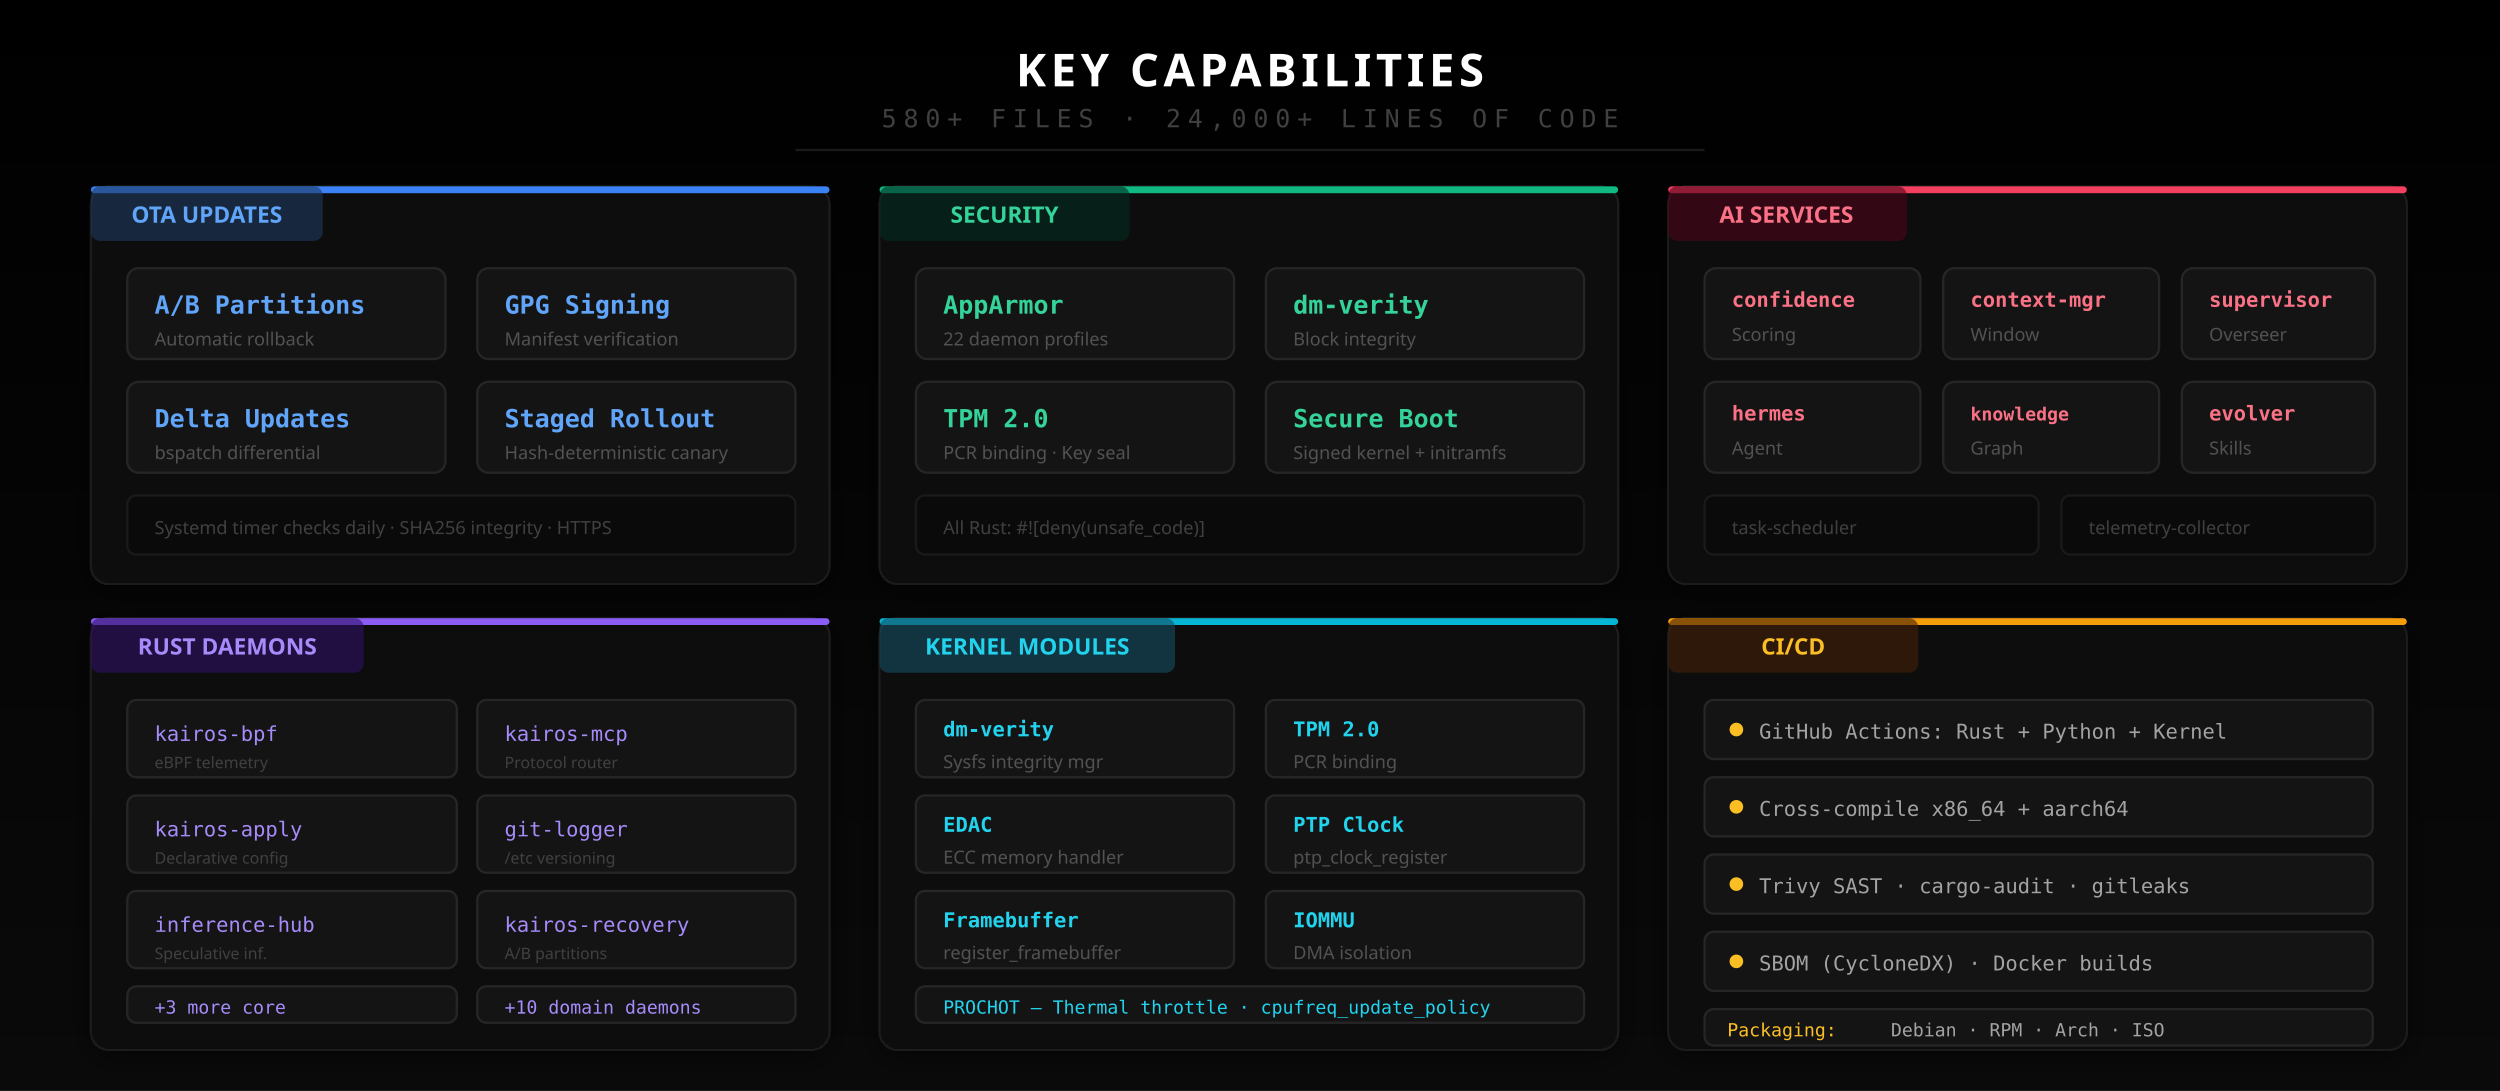
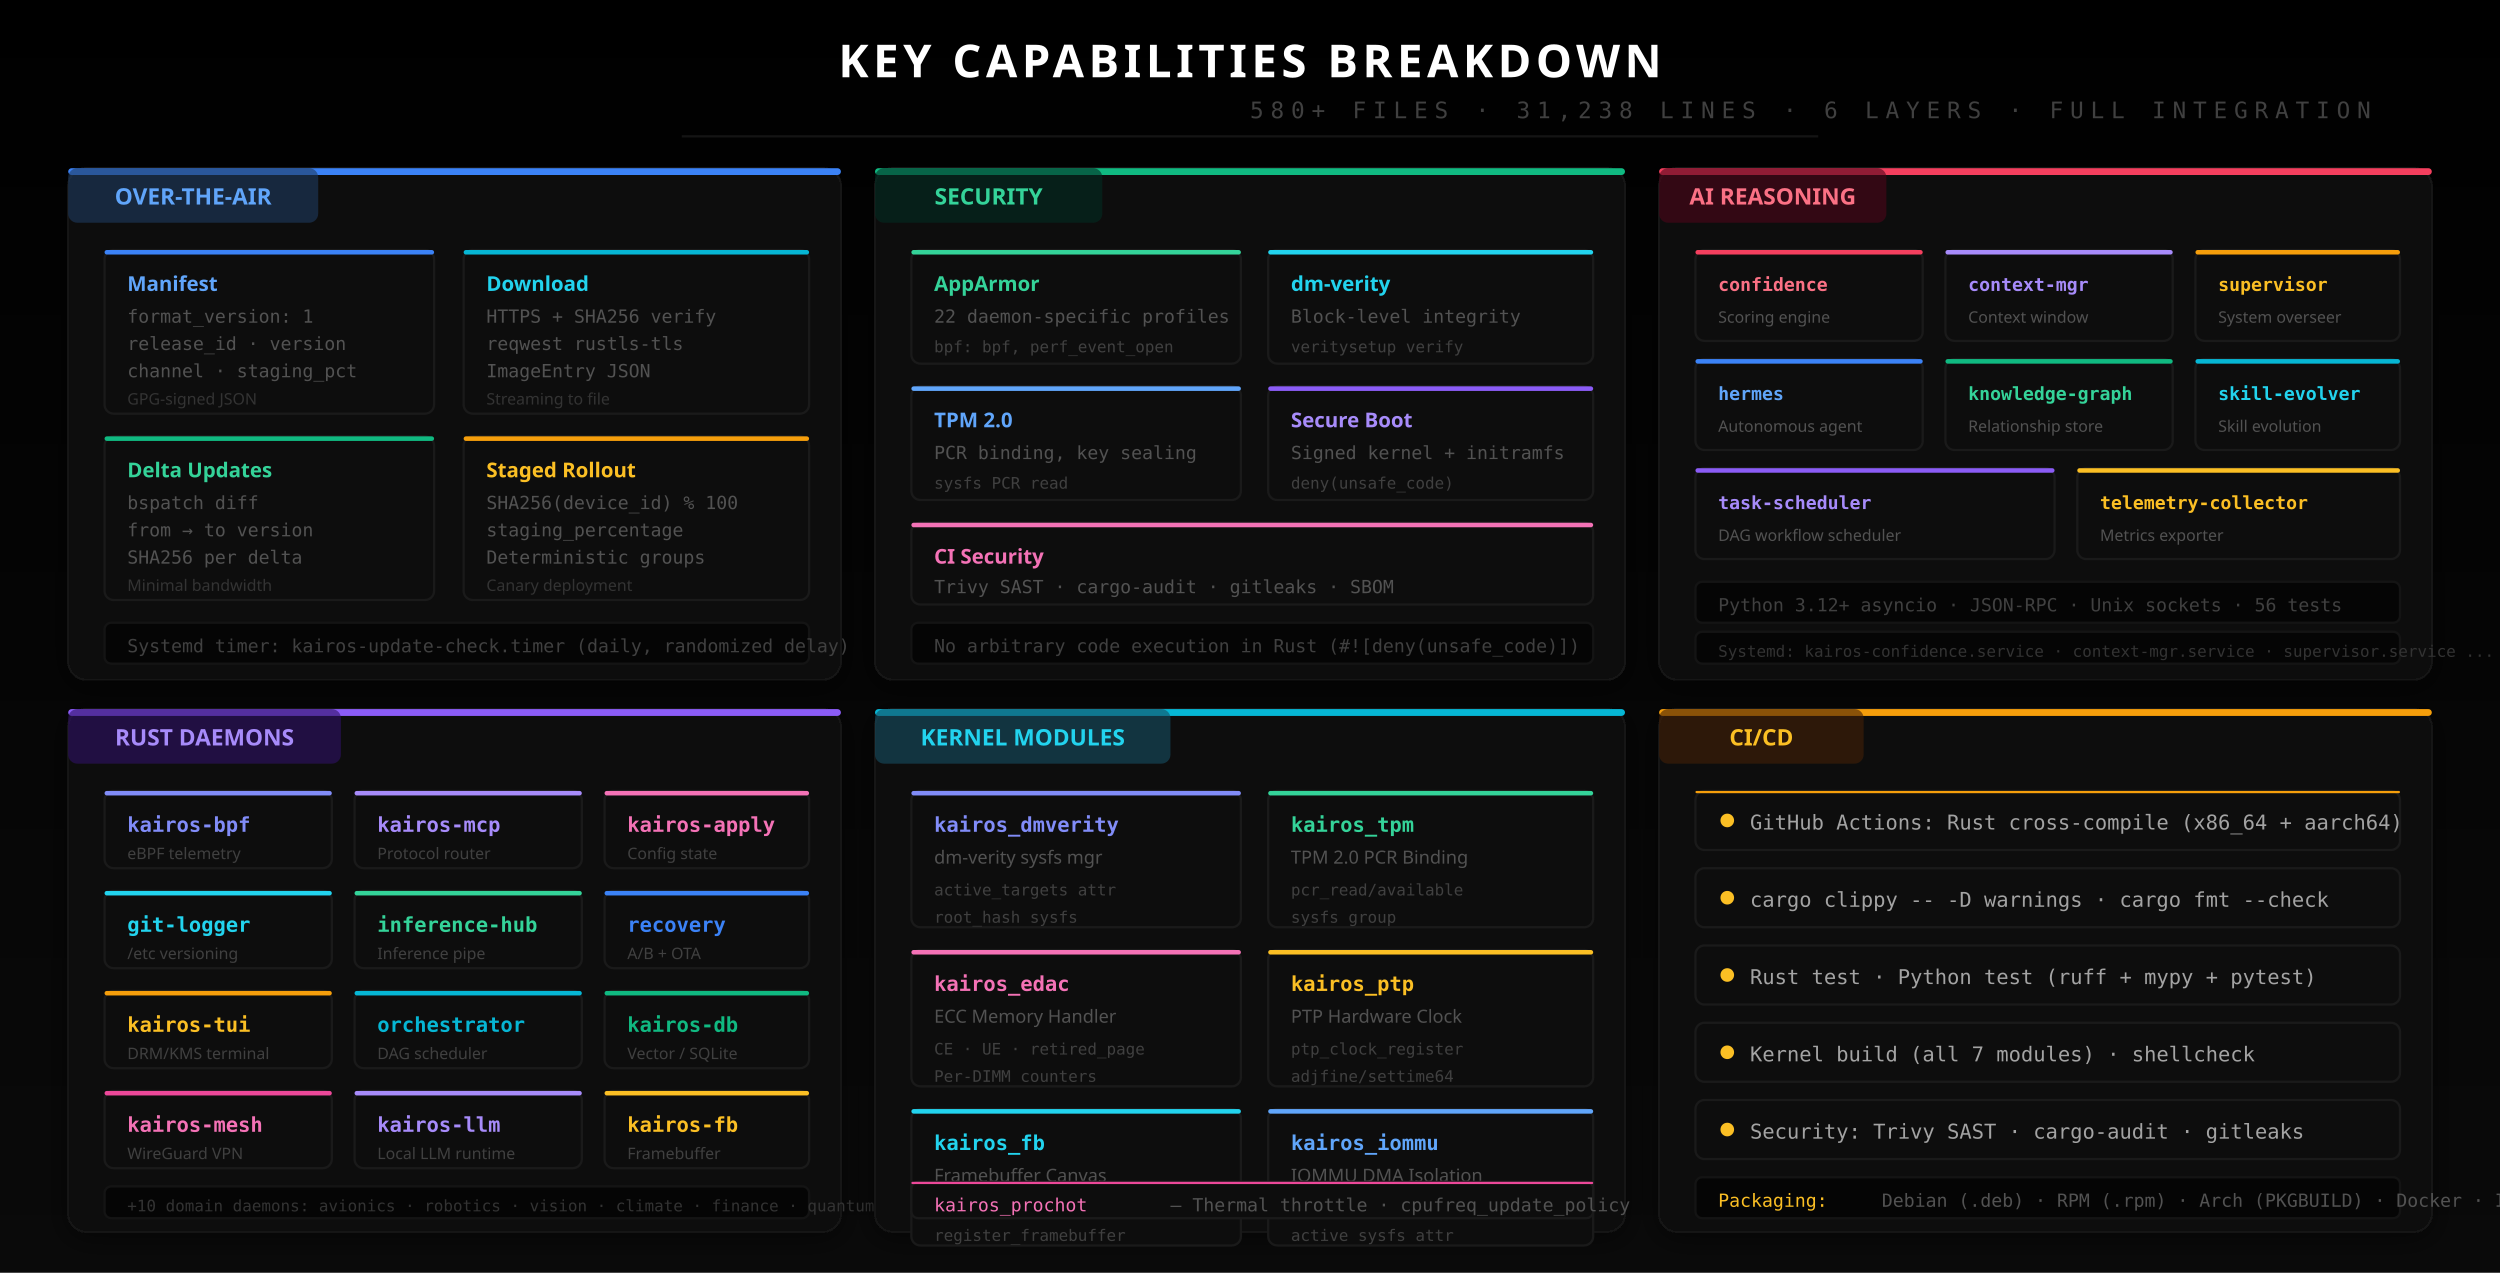
- <svg xmlns="http://www.w3.org/2000/svg" viewBox="0 0 1100 480" width="1100" height="480">
+ <svg xmlns="http://www.w3.org/2000/svg" viewBox="0 0 1100 560" width="1100" height="560">
  <defs>
    <linearGradient id="bg" x1="0" y1="0" x2="0" y2="1">
      <stop offset="0%" stop-color="#000000" />
      <stop offset="100%" stop-color="#0a0a0a" />
    </linearGradient>
-     <linearGradient id="blue" x1="0" y1="0" x2="1" y2="1">
-       <stop offset="0%" stop-color="#3b82f6" />
-       <stop offset="100%" stop-color="#2563eb" />
-     </linearGradient>
-     <linearGradient id="purple" x1="0" y1="0" x2="1" y2="1">
-       <stop offset="0%" stop-color="#8b5cf6" />
-       <stop offset="100%" stop-color="#7c3aed" />
-     </linearGradient>
-     <linearGradient id="green" x1="0" y1="0" x2="1" y2="1">
-       <stop offset="0%" stop-color="#10b981" />
-       <stop offset="100%" stop-color="#059669" />
-     </linearGradient>
-     <linearGradient id="amber" x1="0" y1="0" x2="1" y2="1">
-       <stop offset="0%" stop-color="#f59e0b" />
-       <stop offset="100%" stop-color="#d97706" />
-     </linearGradient>
-     <linearGradient id="rose" x1="0" y1="0" x2="1" y2="1">
-       <stop offset="0%" stop-color="#f43f5e" />
-       <stop offset="100%" stop-color="#e11d48" />
-     </linearGradient>
-     <linearGradient id="cyan" x1="0" y1="0" x2="1" y2="1">
-       <stop offset="0%" stop-color="#06b6d4" />
-       <stop offset="100%" stop-color="#0891b2" />
-     </linearGradient>
    <filter id="shadow">
      <feDropShadow dx="0" dy="2" stdDeviation="6" flood-color="#000" flood-opacity="0.5" />
    </filter>
  </defs>
-   <rect width="1100" height="480" rx="0" fill="url(#bg)" />
-   <text x="550" y="38" text-anchor="middle" font-family="system-ui, sans-serif" font-size="20" font-weight="800" fill="#ffffff" letter-spacing="2">KEY CAPABILITIES</text>
-   <text x="550" y="56" text-anchor="middle" font-family="monospace" font-size="11" fill="#404040" letter-spacing="3">580+ FILES · 24,000+ LINES OF CODE</text>
-   <line x1="350" y1="66" x2="750" y2="66" stroke="#1a1a1a" stroke-width="1" />
-   <rect x="40" y="82" width="325" height="175" rx="8" fill="#0d0d0d" stroke="#1a1a1a" stroke-width="1" filter="url(#shadow)" />
-   <rect x="40" y="82" width="325" height="3" rx="1.5" fill="#3b82f6" />
-   <rect x="40" y="82" width="102" height="24" rx="4" fill="#1e3a5f" opacity="0.6" />
-   <text x="91" y="98" text-anchor="middle" font-family="system-ui" font-size="10" font-weight="700" fill="#60a5fa">OTA UPDATES</text>
-   <rect x="56" y="118" width="140" height="40" rx="5" fill="#141414" stroke="#262626" stroke-width="1" />
-   <text x="68" y="138" font-family="monospace" font-size="11" font-weight="700" fill="#60a5fa">A/B Partitions</text>
-   <text x="68" y="152" font-family="system-ui" font-size="8" fill="#525252">Automatic rollback</text>
-   <rect x="210" y="118" width="140" height="40" rx="5" fill="#141414" stroke="#262626" stroke-width="1" />
-   <text x="222" y="138" font-family="monospace" font-size="11" font-weight="700" fill="#60a5fa">GPG Signing</text>
-   <text x="222" y="152" font-family="system-ui" font-size="8" fill="#525252">Manifest verification</text>
-   <rect x="56" y="168" width="140" height="40" rx="5" fill="#141414" stroke="#262626" stroke-width="1" />
-   <text x="68" y="188" font-family="monospace" font-size="11" font-weight="700" fill="#60a5fa">Delta Updates</text>
-   <text x="68" y="202" font-family="system-ui" font-size="8" fill="#525252">bspatch differential</text>
-   <rect x="210" y="168" width="140" height="40" rx="5" fill="#141414" stroke="#262626" stroke-width="1" />
-   <text x="222" y="188" font-family="monospace" font-size="11" font-weight="700" fill="#60a5fa">Staged Rollout</text>
-   <text x="222" y="202" font-family="system-ui" font-size="8" fill="#525252">Hash-deterministic canary</text>
-   <rect x="56" y="218" width="294" height="26" rx="4" fill="#0a0a0a" stroke="#1a1a1a" stroke-width="1" />
-   <text x="68" y="235" font-family="system-ui" font-size="8" fill="#404040">Systemd timer checks daily · SHA256 integrity · HTTPS</text>
-   <rect x="387" y="82" width="325" height="175" rx="8" fill="#0d0d0d" stroke="#1a1a1a" stroke-width="1" filter="url(#shadow)" />
-   <rect x="387" y="82" width="325" height="3" rx="1.5" fill="#10b981" />
-   <rect x="387" y="82" width="110" height="24" rx="4" fill="#022c22" opacity="0.6" />
-   <text x="442" y="98" text-anchor="middle" font-family="system-ui" font-size="10" font-weight="700" fill="#34d399">SECURITY</text>
-   <rect x="403" y="118" width="140" height="40" rx="5" fill="#141414" stroke="#262626" stroke-width="1" />
-   <text x="415" y="138" font-family="monospace" font-size="11" font-weight="700" fill="#34d399">AppArmor</text>
-   <text x="415" y="152" font-family="system-ui" font-size="8" fill="#525252">22 daemon profiles</text>
-   <rect x="557" y="118" width="140" height="40" rx="5" fill="#141414" stroke="#262626" stroke-width="1" />
-   <text x="569" y="138" font-family="monospace" font-size="11" font-weight="700" fill="#34d399">dm-verity</text>
-   <text x="569" y="152" font-family="system-ui" font-size="8" fill="#525252">Block integrity</text>
-   <rect x="403" y="168" width="140" height="40" rx="5" fill="#141414" stroke="#262626" stroke-width="1" />
-   <text x="415" y="188" font-family="monospace" font-size="11" font-weight="700" fill="#34d399">TPM 2.0</text>
-   <text x="415" y="202" font-family="system-ui" font-size="8" fill="#525252">PCR binding · Key seal</text>
-   <rect x="557" y="168" width="140" height="40" rx="5" fill="#141414" stroke="#262626" stroke-width="1" />
-   <text x="569" y="188" font-family="monospace" font-size="11" font-weight="700" fill="#34d399">Secure Boot</text>
-   <text x="569" y="202" font-family="system-ui" font-size="8" fill="#525252">Signed kernel + initramfs</text>
-   <rect x="403" y="218" width="294" height="26" rx="4" fill="#0a0a0a" stroke="#1a1a1a" stroke-width="1" />
-   <text x="415" y="235" font-family="system-ui" font-size="8" fill="#404040">All Rust: #![deny(unsafe_code)]</text>
-   <rect x="734" y="82" width="325" height="175" rx="8" fill="#0d0d0d" stroke="#1a1a1a" stroke-width="1" filter="url(#shadow)" />
-   <rect x="734" y="82" width="325" height="3" rx="1.5" fill="#f43f5e" />
-   <rect x="734" y="82" width="105" height="24" rx="4" fill="#4c0519" opacity="0.6" />
-   <text x="786" y="98" text-anchor="middle" font-family="system-ui" font-size="10" font-weight="700" fill="#fb7185">AI SERVICES</text>
-   <rect x="750" y="118" width="95" height="40" rx="5" fill="#141414" stroke="#262626" stroke-width="1" />
-   <text x="762" y="135" font-family="monospace" font-size="9" font-weight="700" fill="#fb7185">confidence</text>
-   <text x="762" y="150" font-family="system-ui" font-size="8" fill="#525252">Scoring</text>
-   <rect x="855" y="118" width="95" height="40" rx="5" fill="#141414" stroke="#262626" stroke-width="1" />
-   <text x="867" y="135" font-family="monospace" font-size="9" font-weight="700" fill="#fb7185">context-mgr</text>
-   <text x="867" y="150" font-family="system-ui" font-size="8" fill="#525252">Window</text>
-   <rect x="960" y="118" width="85" height="40" rx="5" fill="#141414" stroke="#262626" stroke-width="1" />
-   <text x="972" y="135" font-family="monospace" font-size="9" font-weight="700" fill="#fb7185">supervisor</text>
-   <text x="972" y="150" font-family="system-ui" font-size="8" fill="#525252">Overseer</text>
-   <rect x="750" y="168" width="95" height="40" rx="5" fill="#141414" stroke="#262626" stroke-width="1" />
-   <text x="762" y="185" font-family="monospace" font-size="9" font-weight="700" fill="#fb7185">hermes</text>
-   <text x="762" y="200" font-family="system-ui" font-size="8" fill="#525252">Agent</text>
-   <rect x="855" y="168" width="95" height="40" rx="5" fill="#141414" stroke="#262626" stroke-width="1" />
-   <text x="867" y="185" font-family="monospace" font-size="8" font-weight="700" fill="#fb7185">knowledge</text>
-   <text x="867" y="200" font-family="system-ui" font-size="8" fill="#525252">Graph</text>
-   <rect x="960" y="168" width="85" height="40" rx="5" fill="#141414" stroke="#262626" stroke-width="1" />
-   <text x="972" y="185" font-family="monospace" font-size="9" font-weight="700" fill="#fb7185">evolver</text>
-   <text x="972" y="200" font-family="system-ui" font-size="8" fill="#525252">Skills</text>
-   <rect x="750" y="218" width="147" height="26" rx="4" fill="#0a0a0a" stroke="#1a1a1a" stroke-width="1" />
-   <text x="762" y="235" font-family="system-ui" font-size="8" fill="#404040">task-scheduler</text>
-   <rect x="907" y="218" width="138" height="26" rx="4" fill="#0a0a0a" stroke="#1a1a1a" stroke-width="1" />
-   <text x="919" y="235" font-family="system-ui" font-size="8" fill="#404040">telemetry-collector</text>
-   <rect x="40" y="272" width="325" height="190" rx="8" fill="#0d0d0d" stroke="#1a1a1a" stroke-width="1" filter="url(#shadow)" />
-   <rect x="40" y="272" width="325" height="3" rx="1.5" fill="#8b5cf6" />
-   <rect x="40" y="272" width="120" height="24" rx="4" fill="#2e1065" opacity="0.6" />
-   <text x="100" y="288" text-anchor="middle" font-family="system-ui" font-size="10" font-weight="700" fill="#a78bfa">RUST DAEMONS</text>
-   <g>
-     <rect x="56" y="308" width="145" height="34" rx="4" fill="#141414" stroke="#262626" stroke-width="1" />
-     <text x="68" y="326" font-family="monospace" font-size="9" fill="#a78bfa">kairos-bpf</text>
-     <text x="68" y="338" font-family="system-ui" font-size="7" fill="#404040">eBPF telemetry</text>
-     <rect x="210" y="308" width="140" height="34" rx="4" fill="#141414" stroke="#262626" stroke-width="1" />
-     <text x="222" y="326" font-family="monospace" font-size="9" fill="#a78bfa">kairos-mcp</text>
-     <text x="222" y="338" font-family="system-ui" font-size="7" fill="#404040">Protocol router</text>
-     <rect x="56" y="350" width="145" height="34" rx="4" fill="#141414" stroke="#262626" stroke-width="1" />
-     <text x="68" y="368" font-family="monospace" font-size="9" fill="#a78bfa">kairos-apply</text>
-     <text x="68" y="380" font-family="system-ui" font-size="7" fill="#404040">Declarative config</text>
-     <rect x="210" y="350" width="140" height="34" rx="4" fill="#141414" stroke="#262626" stroke-width="1" />
-     <text x="222" y="368" font-family="monospace" font-size="9" fill="#a78bfa">git-logger</text>
-     <text x="222" y="380" font-family="system-ui" font-size="7" fill="#404040">/etc versioning</text>
-     <rect x="56" y="392" width="145" height="34" rx="4" fill="#141414" stroke="#262626" stroke-width="1" />
-     <text x="68" y="410" font-family="monospace" font-size="9" fill="#a78bfa">inference-hub</text>
-     <text x="68" y="422" font-family="system-ui" font-size="7" fill="#404040">Speculative inf.</text>
-     <rect x="210" y="392" width="140" height="34" rx="4" fill="#141414" stroke="#262626" stroke-width="1" />
-     <text x="222" y="410" font-family="monospace" font-size="9" fill="#a78bfa">kairos-recovery</text>
-     <text x="222" y="422" font-family="system-ui" font-size="7" fill="#404040">A/B partitions</text>
-     <rect x="56" y="434" width="145" height="16" rx="4" fill="#141414" stroke="#262626" stroke-width="1" />
-     <text x="68" y="446" font-family="monospace" font-size="8" fill="#a78bfa">+3 more core</text>
-     <rect x="210" y="434" width="140" height="16" rx="4" fill="#141414" stroke="#262626" stroke-width="1" />
-     <text x="222" y="446" font-family="monospace" font-size="8" fill="#a78bfa">+10 domain daemons</text>
-   </g>
-   <rect x="387" y="272" width="325" height="190" rx="8" fill="#0d0d0d" stroke="#1a1a1a" stroke-width="1" filter="url(#shadow)" />
-   <rect x="387" y="272" width="325" height="3" rx="1.5" fill="#06b6d4" />
-   <rect x="387" y="272" width="130" height="24" rx="4" fill="#164e63" opacity="0.6" />
-   <text x="452" y="288" text-anchor="middle" font-family="system-ui" font-size="10" font-weight="700" fill="#22d3ee">KERNEL MODULES</text>
-   <g>
-     <rect x="403" y="308" width="140" height="34" rx="4" fill="#141414" stroke="#262626" stroke-width="1" />
-     <text x="415" y="324" font-family="monospace" font-size="9" font-weight="700" fill="#22d3ee">dm-verity</text>
-     <text x="415" y="338" font-family="system-ui" font-size="8" fill="#525252">Sysfs integrity mgr</text>
-     <rect x="557" y="308" width="140" height="34" rx="4" fill="#141414" stroke="#262626" stroke-width="1" />
-     <text x="569" y="324" font-family="monospace" font-size="9" font-weight="700" fill="#22d3ee">TPM 2.0</text>
-     <text x="569" y="338" font-family="system-ui" font-size="8" fill="#525252">PCR binding</text>
-     <rect x="403" y="350" width="140" height="34" rx="4" fill="#141414" stroke="#262626" stroke-width="1" />
-     <text x="415" y="366" font-family="monospace" font-size="9" font-weight="700" fill="#22d3ee">EDAC</text>
-     <text x="415" y="380" font-family="system-ui" font-size="8" fill="#525252">ECC memory handler</text>
-     <rect x="557" y="350" width="140" height="34" rx="4" fill="#141414" stroke="#262626" stroke-width="1" />
-     <text x="569" y="366" font-family="monospace" font-size="9" font-weight="700" fill="#22d3ee">PTP Clock</text>
-     <text x="569" y="380" font-family="system-ui" font-size="8" fill="#525252">ptp_clock_register</text>
-     <rect x="403" y="392" width="140" height="34" rx="4" fill="#141414" stroke="#262626" stroke-width="1" />
-     <text x="415" y="408" font-family="monospace" font-size="9" font-weight="700" fill="#22d3ee">Framebuffer</text>
-     <text x="415" y="422" font-family="system-ui" font-size="8" fill="#525252">register_framebuffer</text>
-     <rect x="557" y="392" width="140" height="34" rx="4" fill="#141414" stroke="#262626" stroke-width="1" />
-     <text x="569" y="408" font-family="monospace" font-size="9" font-weight="700" fill="#22d3ee">IOMMU</text>
-     <text x="569" y="422" font-family="system-ui" font-size="8" fill="#525252">DMA isolation</text>
-     <rect x="403" y="434" width="294" height="16" rx="4" fill="#141414" stroke="#262626" stroke-width="1" />
-     <text x="415" y="446" font-family="monospace" font-size="8" fill="#22d3ee">PROCHOT — Thermal throttle · cpufreq_update_policy</text>
-   </g>
-   <rect x="734" y="272" width="325" height="190" rx="8" fill="#0d0d0d" stroke="#1a1a1a" stroke-width="1" filter="url(#shadow)" />
-   <rect x="734" y="272" width="325" height="3" rx="1.5" fill="#f59e0b" />
-   <rect x="734" y="272" width="110" height="24" rx="4" fill="#422006" opacity="0.6" />
-   <text x="789" y="288" text-anchor="middle" font-family="system-ui" font-size="10" font-weight="700" fill="#fbbf24">CI/CD</text>
-   <g>
-     <rect x="750" y="308" width="294" height="26" rx="4" fill="#141414" stroke="#262626" stroke-width="1" />
-     <circle cx="764" cy="321" r="3" fill="#fbbf24" />
-     <text x="774" y="325" font-family="monospace" font-size="9" fill="#a3a3a3">GitHub Actions: Rust + Python + Kernel</text>
-     <rect x="750" y="342" width="294" height="26" rx="4" fill="#141414" stroke="#262626" stroke-width="1" />
-     <circle cx="764" cy="355" r="3" fill="#fbbf24" />
-     <text x="774" y="359" font-family="monospace" font-size="9" fill="#a3a3a3">Cross-compile x86_64 + aarch64</text>
-     <rect x="750" y="376" width="294" height="26" rx="4" fill="#141414" stroke="#262626" stroke-width="1" />
-     <circle cx="764" cy="389" r="3" fill="#fbbf24" />
-     <text x="774" y="393" font-family="monospace" font-size="9" fill="#a3a3a3">Trivy SAST · cargo-audit · gitleaks</text>
-     <rect x="750" y="410" width="294" height="26" rx="4" fill="#141414" stroke="#262626" stroke-width="1" />
-     <circle cx="764" cy="423" r="3" fill="#fbbf24" />
-     <text x="774" y="427" font-family="monospace" font-size="9" fill="#a3a3a3">SBOM (CycloneDX) · Docker builds</text>
-     <rect x="750" y="444" width="294" height="16" rx="4" fill="#141414" stroke="#262626" stroke-width="1" />
-     <text x="760" y="456" font-family="monospace" font-size="8" fill="#fbbf24">Packaging:</text>
-     <text x="832" y="456" font-family="monospace" font-size="8" fill="#a3a3a3">Debian · RPM · Arch · ISO</text>
+   <rect width="1100" height="560" fill="url(#bg)" />
+   <text x="550" y="34" text-anchor="middle" font-family="system-ui, sans-serif" font-size="20" font-weight="800" fill="#ffffff" letter-spacing="2">KEY CAPABILITIES BREAKDOWN</text>
+   <text x="550" y="52" font-family="monospace" font-size="10" fill="#404040" letter-spacing="3">580+ FILES · 31,238 LINES · 6 LAYERS · FULL INTEGRATION</text>
+   <line x1="300" y1="60" x2="800" y2="60" stroke="#141414" stroke-width="1" />
+   <rect x="30" y="74" width="340" height="225" rx="8" fill="#0a0a0a" stroke="#141414" stroke-width="1" filter="url(#shadow)" />
+   <rect x="30" y="74" width="340" height="3" rx="1.5" fill="#3b82f6" />
+   <rect x="30" y="74" width="110" height="24" rx="4" fill="#1e3a5f" opacity="0.6" />
+   <text x="85" y="90" text-anchor="middle" font-family="system-ui" font-size="10" font-weight="700" fill="#60a5fa">OVER-THE-AIR</text>
+   <g>
+     <rect x="46" y="110" width="145" height="72" rx="4" fill="#0d0d0d" stroke="#1a1a1a" stroke-width="1" />
+     <rect x="46" y="110" width="145" height="2" rx="1" fill="#3b82f6" />
+     <text x="56" y="128" font-family="system-ui" font-size="9" font-weight="700" fill="#60a5fa">Manifest</text>
+     <text x="56" y="142" font-family="monospace" font-size="8" fill="#525252">format_version: 1</text>
+     <text x="56" y="154" font-family="monospace" font-size="8" fill="#525252">release_id · version</text>
+     <text x="56" y="166" font-family="monospace" font-size="8" fill="#525252">channel · staging_pct</text>
+     <text x="56" y="178" font-family="system-ui" font-size="7" fill="#333">GPG-signed JSON</text>
+     <rect x="204" y="110" width="152" height="72" rx="4" fill="#0d0d0d" stroke="#1a1a1a" stroke-width="1" />
+     <rect x="204" y="110" width="152" height="2" rx="1" fill="#06b6d4" />
+     <text x="214" y="128" font-family="system-ui" font-size="9" font-weight="700" fill="#22d3ee">Download</text>
+     <text x="214" y="142" font-family="monospace" font-size="8" fill="#525252">HTTPS + SHA256 verify</text>
+     <text x="214" y="154" font-family="monospace" font-size="8" fill="#525252">reqwest rustls-tls</text>
+     <text x="214" y="166" font-family="monospace" font-size="8" fill="#525252">ImageEntry JSON</text>
+     <text x="214" y="178" font-family="system-ui" font-size="7" fill="#333">Streaming to file</text>
+     <rect x="46" y="192" width="145" height="72" rx="4" fill="#0d0d0d" stroke="#1a1a1a" stroke-width="1" />
+     <rect x="46" y="192" width="145" height="2" rx="1" fill="#10b981" />
+     <text x="56" y="210" font-family="system-ui" font-size="9" font-weight="700" fill="#34d399">Delta Updates</text>
+     <text x="56" y="224" font-family="monospace" font-size="8" fill="#525252">bspatch diff</text>
+     <text x="56" y="236" font-family="monospace" font-size="8" fill="#525252">from → to version</text>
+     <text x="56" y="248" font-family="monospace" font-size="8" fill="#525252">SHA256 per delta</text>
+     <text x="56" y="260" font-family="system-ui" font-size="7" fill="#333">Minimal bandwidth</text>
+     <rect x="204" y="192" width="152" height="72" rx="4" fill="#0d0d0d" stroke="#1a1a1a" stroke-width="1" />
+     <rect x="204" y="192" width="152" height="2" rx="1" fill="#f59e0b" />
+     <text x="214" y="210" font-family="system-ui" font-size="9" font-weight="700" fill="#fbbf24">Staged Rollout</text>
+     <text x="214" y="224" font-family="monospace" font-size="8" fill="#525252">SHA256(device_id) % 100</text>
+     <text x="214" y="236" font-family="monospace" font-size="8" fill="#525252">staging_percentage</text>
+     <text x="214" y="248" font-family="monospace" font-size="8" fill="#525252">Deterministic groups</text>
+     <text x="214" y="260" font-family="system-ui" font-size="7" fill="#333">Canary deployment</text>
+     <rect x="46" y="274" width="310" height="18" rx="3" fill="#050505" stroke="#141414" stroke-width="1" />
+     <text x="56" y="287" font-family="monospace" font-size="8" fill="#404040">Systemd timer: kairos-update-check.timer (daily, randomized delay)</text>
+   </g>
+   <rect x="385" y="74" width="330" height="225" rx="8" fill="#0a0a0a" stroke="#141414" stroke-width="1" filter="url(#shadow)" />
+   <rect x="385" y="74" width="330" height="3" rx="1.5" fill="#10b981" />
+   <rect x="385" y="74" width="100" height="24" rx="4" fill="#022c22" opacity="0.6" />
+   <text x="435" y="90" text-anchor="middle" font-family="system-ui" font-size="10" font-weight="700" fill="#34d399">SECURITY</text>
+   <g>
+     <rect x="401" y="110" width="145" height="50" rx="4" fill="#0d0d0d" stroke="#1a1a1a" stroke-width="1" />
+     <rect x="401" y="110" width="145" height="2" rx="1" fill="#34d399" />
+     <text x="411" y="128" font-family="system-ui" font-size="9" font-weight="700" fill="#34d399">AppArmor</text>
+     <text x="411" y="142" font-family="monospace" font-size="8" fill="#525252">22 daemon-specific profiles</text>
+     <text x="411" y="155" font-family="monospace" font-size="7" fill="#404040">bpf: bpf, perf_event_open</text>
+     <rect x="558" y="110" width="143" height="50" rx="4" fill="#0d0d0d" stroke="#1a1a1a" stroke-width="1" />
+     <rect x="558" y="110" width="143" height="2" rx="1" fill="#22d3ee" />
+     <text x="568" y="128" font-family="system-ui" font-size="9" font-weight="700" fill="#22d3ee">dm-verity</text>
+     <text x="568" y="142" font-family="monospace" font-size="8" fill="#525252">Block-level integrity</text>
+     <text x="568" y="155" font-family="monospace" font-size="7" fill="#404040">veritysetup verify</text>
+     <rect x="401" y="170" width="145" height="50" rx="4" fill="#0d0d0d" stroke="#1a1a1a" stroke-width="1" />
+     <rect x="401" y="170" width="145" height="2" rx="1" fill="#60a5fa" />
+     <text x="411" y="188" font-family="system-ui" font-size="9" font-weight="700" fill="#60a5fa">TPM 2.0</text>
+     <text x="411" y="202" font-family="monospace" font-size="8" fill="#525252">PCR binding, key sealing</text>
+     <text x="411" y="215" font-family="monospace" font-size="7" fill="#404040">sysfs PCR read</text>
+     <rect x="558" y="170" width="143" height="50" rx="4" fill="#0d0d0d" stroke="#1a1a1a" stroke-width="1" />
+     <rect x="558" y="170" width="143" height="2" rx="1" fill="#8b5cf6" />
+     <text x="568" y="188" font-family="system-ui" font-size="9" font-weight="700" fill="#a78bfa">Secure Boot</text>
+     <text x="568" y="202" font-family="monospace" font-size="8" fill="#525252">Signed kernel + initramfs</text>
+     <text x="568" y="215" font-family="monospace" font-size="7" fill="#404040">deny(unsafe_code)</text>
+     <rect x="401" y="230" width="300" height="36" rx="4" fill="#0d0d0d" stroke="#1a1a1a" stroke-width="1" />
+     <rect x="401" y="230" width="300" height="2" rx="1" fill="#f472b6" />
+     <text x="411" y="248" font-family="system-ui" font-size="9" font-weight="700" fill="#f472b6">CI Security</text>
+     <text x="411" y="261" font-family="monospace" font-size="8" fill="#525252">Trivy SAST · cargo-audit · gitleaks · SBOM</text>
+     <rect x="401" y="274" width="300" height="18" rx="3" fill="#050505" stroke="#141414" stroke-width="1" />
+     <text x="411" y="287" font-family="monospace" font-size="8" fill="#404040">No arbitrary code execution in Rust (#![deny(unsafe_code)])</text>
+   </g>
+   <rect x="730" y="74" width="340" height="225" rx="8" fill="#0a0a0a" stroke="#141414" stroke-width="1" filter="url(#shadow)" />
+   <rect x="730" y="74" width="340" height="3" rx="1.5" fill="#f43f5e" />
+   <rect x="730" y="74" width="100" height="24" rx="4" fill="#4c0519" opacity="0.6" />
+   <text x="780" y="90" text-anchor="middle" font-family="system-ui" font-size="10" font-weight="700" fill="#fb7185">AI REASONING</text>
+   <g>
+     <rect x="746" y="110" width="100" height="40" rx="4" fill="#0d0d0d" stroke="#1a1a1a" stroke-width="1" />
+     <rect x="746" y="110" width="100" height="2" rx="1" fill="#f43f5e" />
+     <text x="756" y="128" font-family="monospace" font-size="8" font-weight="700" fill="#fb7185">confidence</text>
+     <text x="756" y="142" font-family="system-ui" font-size="7" fill="#525252">Scoring engine</text>
+     <rect x="856" y="110" width="100" height="40" rx="4" fill="#0d0d0d" stroke="#1a1a1a" stroke-width="1" />
+     <rect x="856" y="110" width="100" height="2" rx="1" fill="#a78bfa" />
+     <text x="866" y="128" font-family="monospace" font-size="8" font-weight="700" fill="#a78bfa">context-mgr</text>
+     <text x="866" y="142" font-family="system-ui" font-size="7" fill="#525252">Context window</text>
+     <rect x="966" y="110" width="90" height="40" rx="4" fill="#0d0d0d" stroke="#1a1a1a" stroke-width="1" />
+     <rect x="966" y="110" width="90" height="2" rx="1" fill="#f59e0b" />
+     <text x="976" y="128" font-family="monospace" font-size="8" font-weight="700" fill="#fbbf24">supervisor</text>
+     <text x="976" y="142" font-family="system-ui" font-size="7" fill="#525252">System overseer</text>
+     <rect x="746" y="158" width="100" height="40" rx="4" fill="#0d0d0d" stroke="#1a1a1a" stroke-width="1" />
+     <rect x="746" y="158" width="100" height="2" rx="1" fill="#3b82f6" />
+     <text x="756" y="176" font-family="monospace" font-size="8" font-weight="700" fill="#60a5fa">hermes</text>
+     <text x="756" y="190" font-family="system-ui" font-size="7" fill="#525252">Autonomous agent</text>
+     <rect x="856" y="158" width="100" height="40" rx="4" fill="#0d0d0d" stroke="#1a1a1a" stroke-width="1" />
+     <rect x="856" y="158" width="100" height="2" rx="1" fill="#10b981" />
+     <text x="866" y="176" font-family="monospace" font-size="8" font-weight="700" fill="#34d399">knowledge-graph</text>
+     <text x="866" y="190" font-family="system-ui" font-size="7" fill="#525252">Relationship store</text>
+     <rect x="966" y="158" width="90" height="40" rx="4" fill="#0d0d0d" stroke="#1a1a1a" stroke-width="1" />
+     <rect x="966" y="158" width="90" height="2" rx="1" fill="#06b6d4" />
+     <text x="976" y="176" font-family="monospace" font-size="8" font-weight="700" fill="#22d3ee">skill-evolver</text>
+     <text x="976" y="190" font-family="system-ui" font-size="7" fill="#525252">Skill evolution</text>
+     <rect x="746" y="206" width="158" height="40" rx="4" fill="#0d0d0d" stroke="#1a1a1a" stroke-width="1" />
+     <rect x="746" y="206" width="158" height="2" rx="1" fill="#8b5cf6" />
+     <text x="756" y="224" font-family="monospace" font-size="8" font-weight="700" fill="#a78bfa">task-scheduler</text>
+     <text x="756" y="238" font-family="system-ui" font-size="7" fill="#525252">DAG workflow scheduler</text>
+     <rect x="914" y="206" width="142" height="40" rx="4" fill="#0d0d0d" stroke="#1a1a1a" stroke-width="1" />
+     <rect x="914" y="206" width="142" height="2" rx="1" fill="#fbbf24" />
+     <text x="924" y="224" font-family="monospace" font-size="8" font-weight="700" fill="#fbbf24">telemetry-collector</text>
+     <text x="924" y="238" font-family="system-ui" font-size="7" fill="#525252">Metrics exporter</text>
+     <rect x="746" y="256" width="310" height="18" rx="3" fill="#050505" stroke="#141414" stroke-width="1" />
+     <text x="756" y="269" font-family="monospace" font-size="8" fill="#404040">Python 3.12+ asyncio · JSON-RPC · Unix sockets · 56 tests</text>
+     <rect x="746" y="278" width="310" height="14" rx="3" fill="#050505" stroke="#141414" stroke-width="1" />
+     <text x="756" y="289" font-family="monospace" font-size="7" fill="#333">Systemd: kairos-confidence.service · context-mgr.service · supervisor.service ...</text>
+   </g>
+   <rect x="30" y="312" width="340" height="230" rx="8" fill="#0a0a0a" stroke="#141414" stroke-width="1" filter="url(#shadow)" />
+   <rect x="30" y="312" width="340" height="3" rx="1.5" fill="#8b5cf6" />
+   <rect x="30" y="312" width="120" height="24" rx="4" fill="#2e1065" opacity="0.6" />
+   <text x="90" y="328" text-anchor="middle" font-family="system-ui" font-size="10" font-weight="700" fill="#a78bfa">RUST DAEMONS</text>
+   <g>
+     <rect x="46" y="348" width="100" height="34" rx="4" fill="#0d0d0d" stroke="#1a1a1a" stroke-width="1" />
+     <rect x="46" y="348" width="100" height="2" rx="1" fill="#818cf8" />
+     <text x="56" y="366" font-family="monospace" font-size="9" font-weight="700" fill="#818cf8">kairos-bpf</text>
+     <text x="56" y="378" font-family="system-ui" font-size="7" fill="#404040">eBPF telemetry</text>
+     <rect x="156" y="348" width="100" height="34" rx="4" fill="#0d0d0d" stroke="#1a1a1a" stroke-width="1" />
+     <rect x="156" y="348" width="100" height="2" rx="1" fill="#a78bfa" />
+     <text x="166" y="366" font-family="monospace" font-size="9" font-weight="700" fill="#a78bfa">kairos-mcp</text>
+     <text x="166" y="378" font-family="system-ui" font-size="7" fill="#404040">Protocol router</text>
+     <rect x="266" y="348" width="90" height="34" rx="4" fill="#0d0d0d" stroke="#1a1a1a" stroke-width="1" />
+     <rect x="266" y="348" width="90" height="2" rx="1" fill="#f472b6" />
+     <text x="276" y="366" font-family="monospace" font-size="9" font-weight="700" fill="#f472b6">kairos-apply</text>
+     <text x="276" y="378" font-family="system-ui" font-size="7" fill="#404040">Config state</text>
+     <rect x="46" y="392" width="100" height="34" rx="4" fill="#0d0d0d" stroke="#1a1a1a" stroke-width="1" />
+     <rect x="46" y="392" width="100" height="2" rx="1" fill="#22d3ee" />
+     <text x="56" y="410" font-family="monospace" font-size="9" font-weight="700" fill="#22d3ee">git-logger</text>
+     <text x="56" y="422" font-family="system-ui" font-size="7" fill="#404040">/etc versioning</text>
+     <rect x="156" y="392" width="100" height="34" rx="4" fill="#0d0d0d" stroke="#1a1a1a" stroke-width="1" />
+     <rect x="156" y="392" width="100" height="2" rx="1" fill="#34d399" />
+     <text x="166" y="410" font-family="monospace" font-size="9" font-weight="700" fill="#34d399">inference-hub</text>
+     <text x="166" y="422" font-family="system-ui" font-size="7" fill="#404040">Inference pipe</text>
+     <rect x="266" y="392" width="90" height="34" rx="4" fill="#0d0d0d" stroke="#1a1a1a" stroke-width="1" />
+     <rect x="266" y="392" width="90" height="2" rx="1" fill="#3b82f6" />
+     <text x="276" y="410" font-family="monospace" font-size="9" font-weight="700" fill="#3b82f6">recovery</text>
+     <text x="276" y="422" font-family="system-ui" font-size="7" fill="#404040">A/B + OTA</text>
+     <rect x="46" y="436" width="100" height="34" rx="4" fill="#0d0d0d" stroke="#1a1a1a" stroke-width="1" />
+     <rect x="46" y="436" width="100" height="2" rx="1" fill="#f59e0b" />
+     <text x="56" y="454" font-family="monospace" font-size="9" font-weight="700" fill="#fbbf24">kairos-tui</text>
+     <text x="56" y="466" font-family="system-ui" font-size="7" fill="#404040">DRM/KMS terminal</text>
+     <rect x="156" y="436" width="100" height="34" rx="4" fill="#0d0d0d" stroke="#1a1a1a" stroke-width="1" />
+     <rect x="156" y="436" width="100" height="2" rx="1" fill="#06b6d4" />
+     <text x="166" y="454" font-family="monospace" font-size="9" font-weight="700" fill="#06b6d4">orchestrator</text>
+     <text x="166" y="466" font-family="system-ui" font-size="7" fill="#404040">DAG scheduler</text>
+     <rect x="266" y="436" width="90" height="34" rx="4" fill="#0d0d0d" stroke="#1a1a1a" stroke-width="1" />
+     <rect x="266" y="436" width="90" height="2" rx="1" fill="#10b981" />
+     <text x="276" y="454" font-family="monospace" font-size="9" font-weight="700" fill="#10b981">kairos-db</text>
+     <text x="276" y="466" font-family="system-ui" font-size="7" fill="#404040">Vector / SQLite</text>
+     <rect x="46" y="480" width="100" height="34" rx="4" fill="#0d0d0d" stroke="#1a1a1a" stroke-width="1" />
+     <rect x="46" y="480" width="100" height="2" rx="1" fill="#ec4899" />
+     <text x="56" y="498" font-family="monospace" font-size="9" font-weight="700" fill="#f472b6">kairos-mesh</text>
+     <text x="56" y="510" font-family="system-ui" font-size="7" fill="#404040">WireGuard VPN</text>
+     <rect x="156" y="480" width="100" height="34" rx="4" fill="#0d0d0d" stroke="#1a1a1a" stroke-width="1" />
+     <rect x="156" y="480" width="100" height="2" rx="1" fill="#a78bfa" />
+     <text x="166" y="498" font-family="monospace" font-size="9" font-weight="700" fill="#a78bfa">kairos-llm</text>
+     <text x="166" y="510" font-family="system-ui" font-size="7" fill="#404040">Local LLM runtime</text>
+     <rect x="266" y="480" width="90" height="34" rx="4" fill="#0d0d0d" stroke="#1a1a1a" stroke-width="1" />
+     <rect x="266" y="480" width="90" height="2" rx="1" fill="#fbbf24" />
+     <text x="276" y="498" font-family="monospace" font-size="9" font-weight="700" fill="#fbbf24">kairos-fb</text>
+     <text x="276" y="510" font-family="system-ui" font-size="7" fill="#404040">Framebuffer</text>
+     <rect x="46" y="522" width="310" height="14" rx="3" fill="#050505" stroke="#141414" stroke-width="1" />
+     <text x="56" y="533" font-family="monospace" font-size="7" fill="#333">+10 domain daemons: avionics · robotics · vision · climate · finance · quantum · bio · build (20 total)</text>
+   </g>
+   <rect x="385" y="312" width="330" height="230" rx="8" fill="#0a0a0a" stroke="#141414" stroke-width="1" filter="url(#shadow)" />
+   <rect x="385" y="312" width="330" height="3" rx="1.5" fill="#06b6d4" />
+   <rect x="385" y="312" width="130" height="24" rx="4" fill="#164e63" opacity="0.6" />
+   <text x="450" y="328" text-anchor="middle" font-family="system-ui" font-size="10" font-weight="700" fill="#22d3ee">KERNEL MODULES</text>
+   <g>
+     <rect x="401" y="348" width="145" height="60" rx="4" fill="#0d0d0d" stroke="#1a1a1a" stroke-width="1" />
+     <rect x="401" y="348" width="145" height="2" rx="1" fill="#818cf8" />
+     <text x="411" y="366" font-family="monospace" font-size="9" font-weight="700" fill="#818cf8">kairos_dmverity</text>
+     <text x="411" y="380" font-family="system-ui" font-size="8" fill="#525252">dm-verity sysfs mgr</text>
+     <text x="411" y="394" font-family="monospace" font-size="7" fill="#404040">active_targets attr</text>
+     <text x="411" y="406" font-family="monospace" font-size="7" fill="#404040">root_hash sysfs</text>
+     <rect x="558" y="348" width="143" height="60" rx="4" fill="#0d0d0d" stroke="#1a1a1a" stroke-width="1" />
+     <rect x="558" y="348" width="143" height="2" rx="1" fill="#34d399" />
+     <text x="568" y="366" font-family="monospace" font-size="9" font-weight="700" fill="#34d399">kairos_tpm</text>
+     <text x="568" y="380" font-family="system-ui" font-size="8" fill="#525252">TPM 2.0 PCR Binding</text>
+     <text x="568" y="394" font-family="monospace" font-size="7" fill="#404040">pcr_read/available</text>
+     <text x="568" y="406" font-family="monospace" font-size="7" fill="#404040">sysfs group</text>
+     <rect x="401" y="418" width="145" height="60" rx="4" fill="#0d0d0d" stroke="#1a1a1a" stroke-width="1" />
+     <rect x="401" y="418" width="145" height="2" rx="1" fill="#f472b6" />
+     <text x="411" y="436" font-family="monospace" font-size="9" font-weight="700" fill="#f472b6">kairos_edac</text>
+     <text x="411" y="450" font-family="system-ui" font-size="8" fill="#525252">ECC Memory Handler</text>
+     <text x="411" y="464" font-family="monospace" font-size="7" fill="#404040">CE · UE · retired_page</text>
+     <text x="411" y="476" font-family="monospace" font-size="7" fill="#404040">Per-DIMM counters</text>
+     <rect x="558" y="418" width="143" height="60" rx="4" fill="#0d0d0d" stroke="#1a1a1a" stroke-width="1" />
+     <rect x="558" y="418" width="143" height="2" rx="1" fill="#fbbf24" />
+     <text x="568" y="436" font-family="monospace" font-size="9" font-weight="700" fill="#fbbf24">kairos_ptp</text>
+     <text x="568" y="450" font-family="system-ui" font-size="8" fill="#525252">PTP Hardware Clock</text>
+     <text x="568" y="464" font-family="monospace" font-size="7" fill="#404040">ptp_clock_register</text>
+     <text x="568" y="476" font-family="monospace" font-size="7" fill="#404040">adjfine/settime64</text>
+     <rect x="401" y="488" width="145" height="60" rx="4" fill="#0d0d0d" stroke="#1a1a1a" stroke-width="1" />
+     <rect x="401" y="488" width="145" height="2" rx="1" fill="#22d3ee" />
+     <text x="411" y="506" font-family="monospace" font-size="9" font-weight="700" fill="#22d3ee">kairos_fb</text>
+     <text x="411" y="520" font-family="system-ui" font-size="8" fill="#525252">Framebuffer Canvas</text>
+     <text x="411" y="534" font-family="monospace" font-size="7" fill="#404040">fb_info · vmalloc</text>
+     <text x="411" y="546" font-family="monospace" font-size="7" fill="#404040">register_framebuffer</text>
+     <rect x="558" y="488" width="143" height="60" rx="4" fill="#0d0d0d" stroke="#1a1a1a" stroke-width="1" />
+     <rect x="558" y="488" width="143" height="2" rx="1" fill="#60a5fa" />
+     <text x="568" y="506" font-family="monospace" font-size="9" font-weight="700" fill="#60a5fa">kairos_iommu</text>
+     <text x="568" y="520" font-family="system-ui" font-size="8" fill="#525252">IOMMU DMA Isolation</text>
+     <text x="568" y="534" font-family="monospace" font-size="7" fill="#404040">group_count/enforced</text>
+     <text x="568" y="546" font-family="monospace" font-size="7" fill="#404040">active sysfs attr</text>
+     <rect x="401" y="520" width="300" height="16" rx="3" fill="#0d0d0d" stroke="#1a1a1a" stroke-width="1" />
+     <rect x="401" y="520" width="300" height="1" rx="0.5" fill="#ec4899" />
+     <text x="411" y="533" font-family="monospace" font-size="8" fill="#f472b6">kairos_prochot</text>
+     <text x="515" y="533" font-family="monospace" font-size="8" fill="#525252">— Thermal throttle · cpufreq_update_policy</text>
+   </g>
+   <rect x="730" y="312" width="340" height="230" rx="8" fill="#0a0a0a" stroke="#141414" stroke-width="1" filter="url(#shadow)" />
+   <rect x="730" y="312" width="340" height="3" rx="1.5" fill="#f59e0b" />
+   <rect x="730" y="312" width="90" height="24" rx="4" fill="#422006" opacity="0.6" />
+   <text x="775" y="328" text-anchor="middle" font-family="system-ui" font-size="10" font-weight="700" fill="#fbbf24">CI/CD</text>
+   <g>
+     <rect x="746" y="348" width="310" height="26" rx="4" fill="#0d0d0d" stroke="#1a1a1a" stroke-width="1" />
+     <rect x="746" y="348" width="310" height="1" rx="0.5" fill="#f59e0b" />
+     <circle cx="760" cy="361" r="3" fill="#fbbf24" />
+     <text x="770" y="365" font-family="monospace" font-size="9" fill="#a3a3a3">GitHub Actions: Rust cross-compile (x86_64 + aarch64)</text>
+     <rect x="746" y="382" width="310" height="26" rx="4" fill="#0d0d0d" stroke="#1a1a1a" stroke-width="1" />
+     <circle cx="760" cy="395" r="3" fill="#fbbf24" />
+     <text x="770" y="399" font-family="monospace" font-size="9" fill="#a3a3a3">cargo clippy -- -D warnings · cargo fmt --check</text>
+     <rect x="746" y="416" width="310" height="26" rx="4" fill="#0d0d0d" stroke="#1a1a1a" stroke-width="1" />
+     <circle cx="760" cy="429" r="3" fill="#fbbf24" />
+     <text x="770" y="433" font-family="monospace" font-size="9" fill="#a3a3a3">Rust test · Python test (ruff + mypy + pytest)</text>
+     <rect x="746" y="450" width="310" height="26" rx="4" fill="#0d0d0d" stroke="#1a1a1a" stroke-width="1" />
+     <circle cx="760" cy="463" r="3" fill="#fbbf24" />
+     <text x="770" y="467" font-family="monospace" font-size="9" fill="#a3a3a3">Kernel build (all 7 modules) · shellcheck</text>
+     <rect x="746" y="484" width="310" height="26" rx="4" fill="#0d0d0d" stroke="#1a1a1a" stroke-width="1" />
+     <circle cx="760" cy="497" r="3" fill="#fbbf24" />
+     <text x="770" y="501" font-family="monospace" font-size="9" fill="#a3a3a3">Security: Trivy SAST · cargo-audit · gitleaks</text>
+     <rect x="746" y="518" width="310" height="18" rx="3" fill="#050505" stroke="#141414" stroke-width="1" />
+     <text x="756" y="531" font-family="monospace" font-size="8" fill="#fbbf24">Packaging:</text>
+     <text x="828" y="531" font-family="monospace" font-size="8" fill="#525252">Debian (.deb) · RPM (.rpm) · Arch (PKGBUILD) · Docker · ISO</text>
  </g>
</svg>
